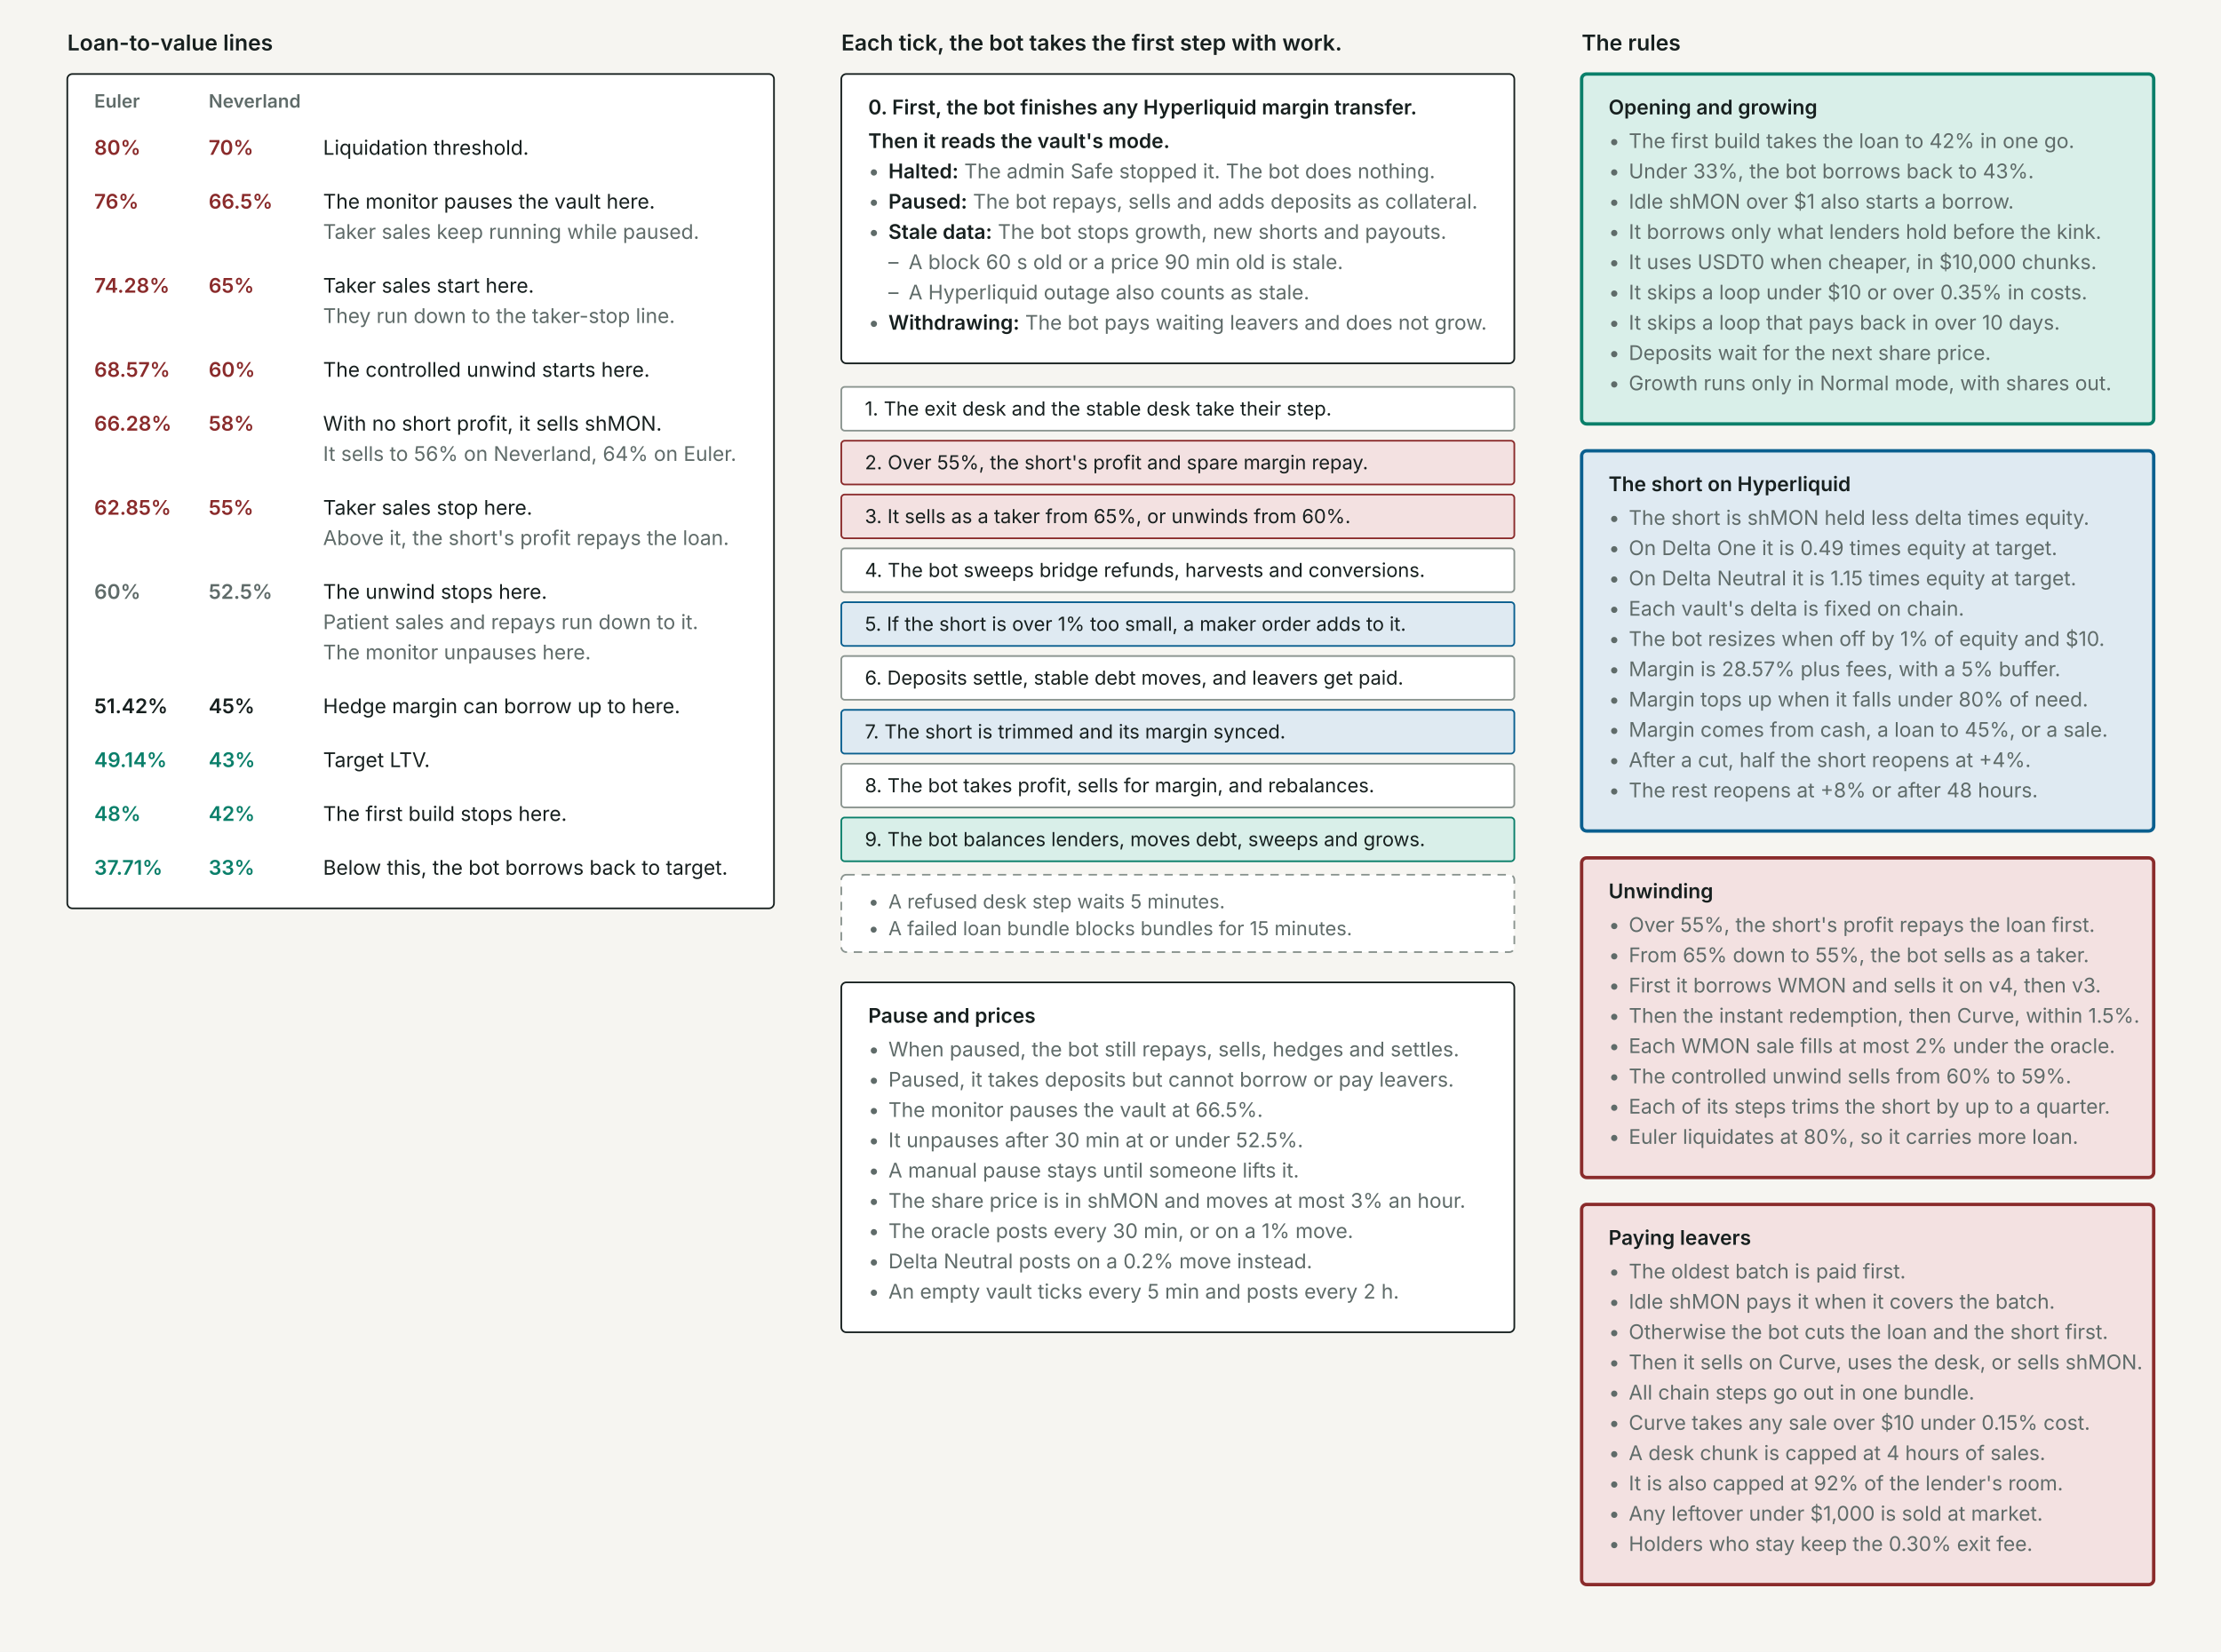
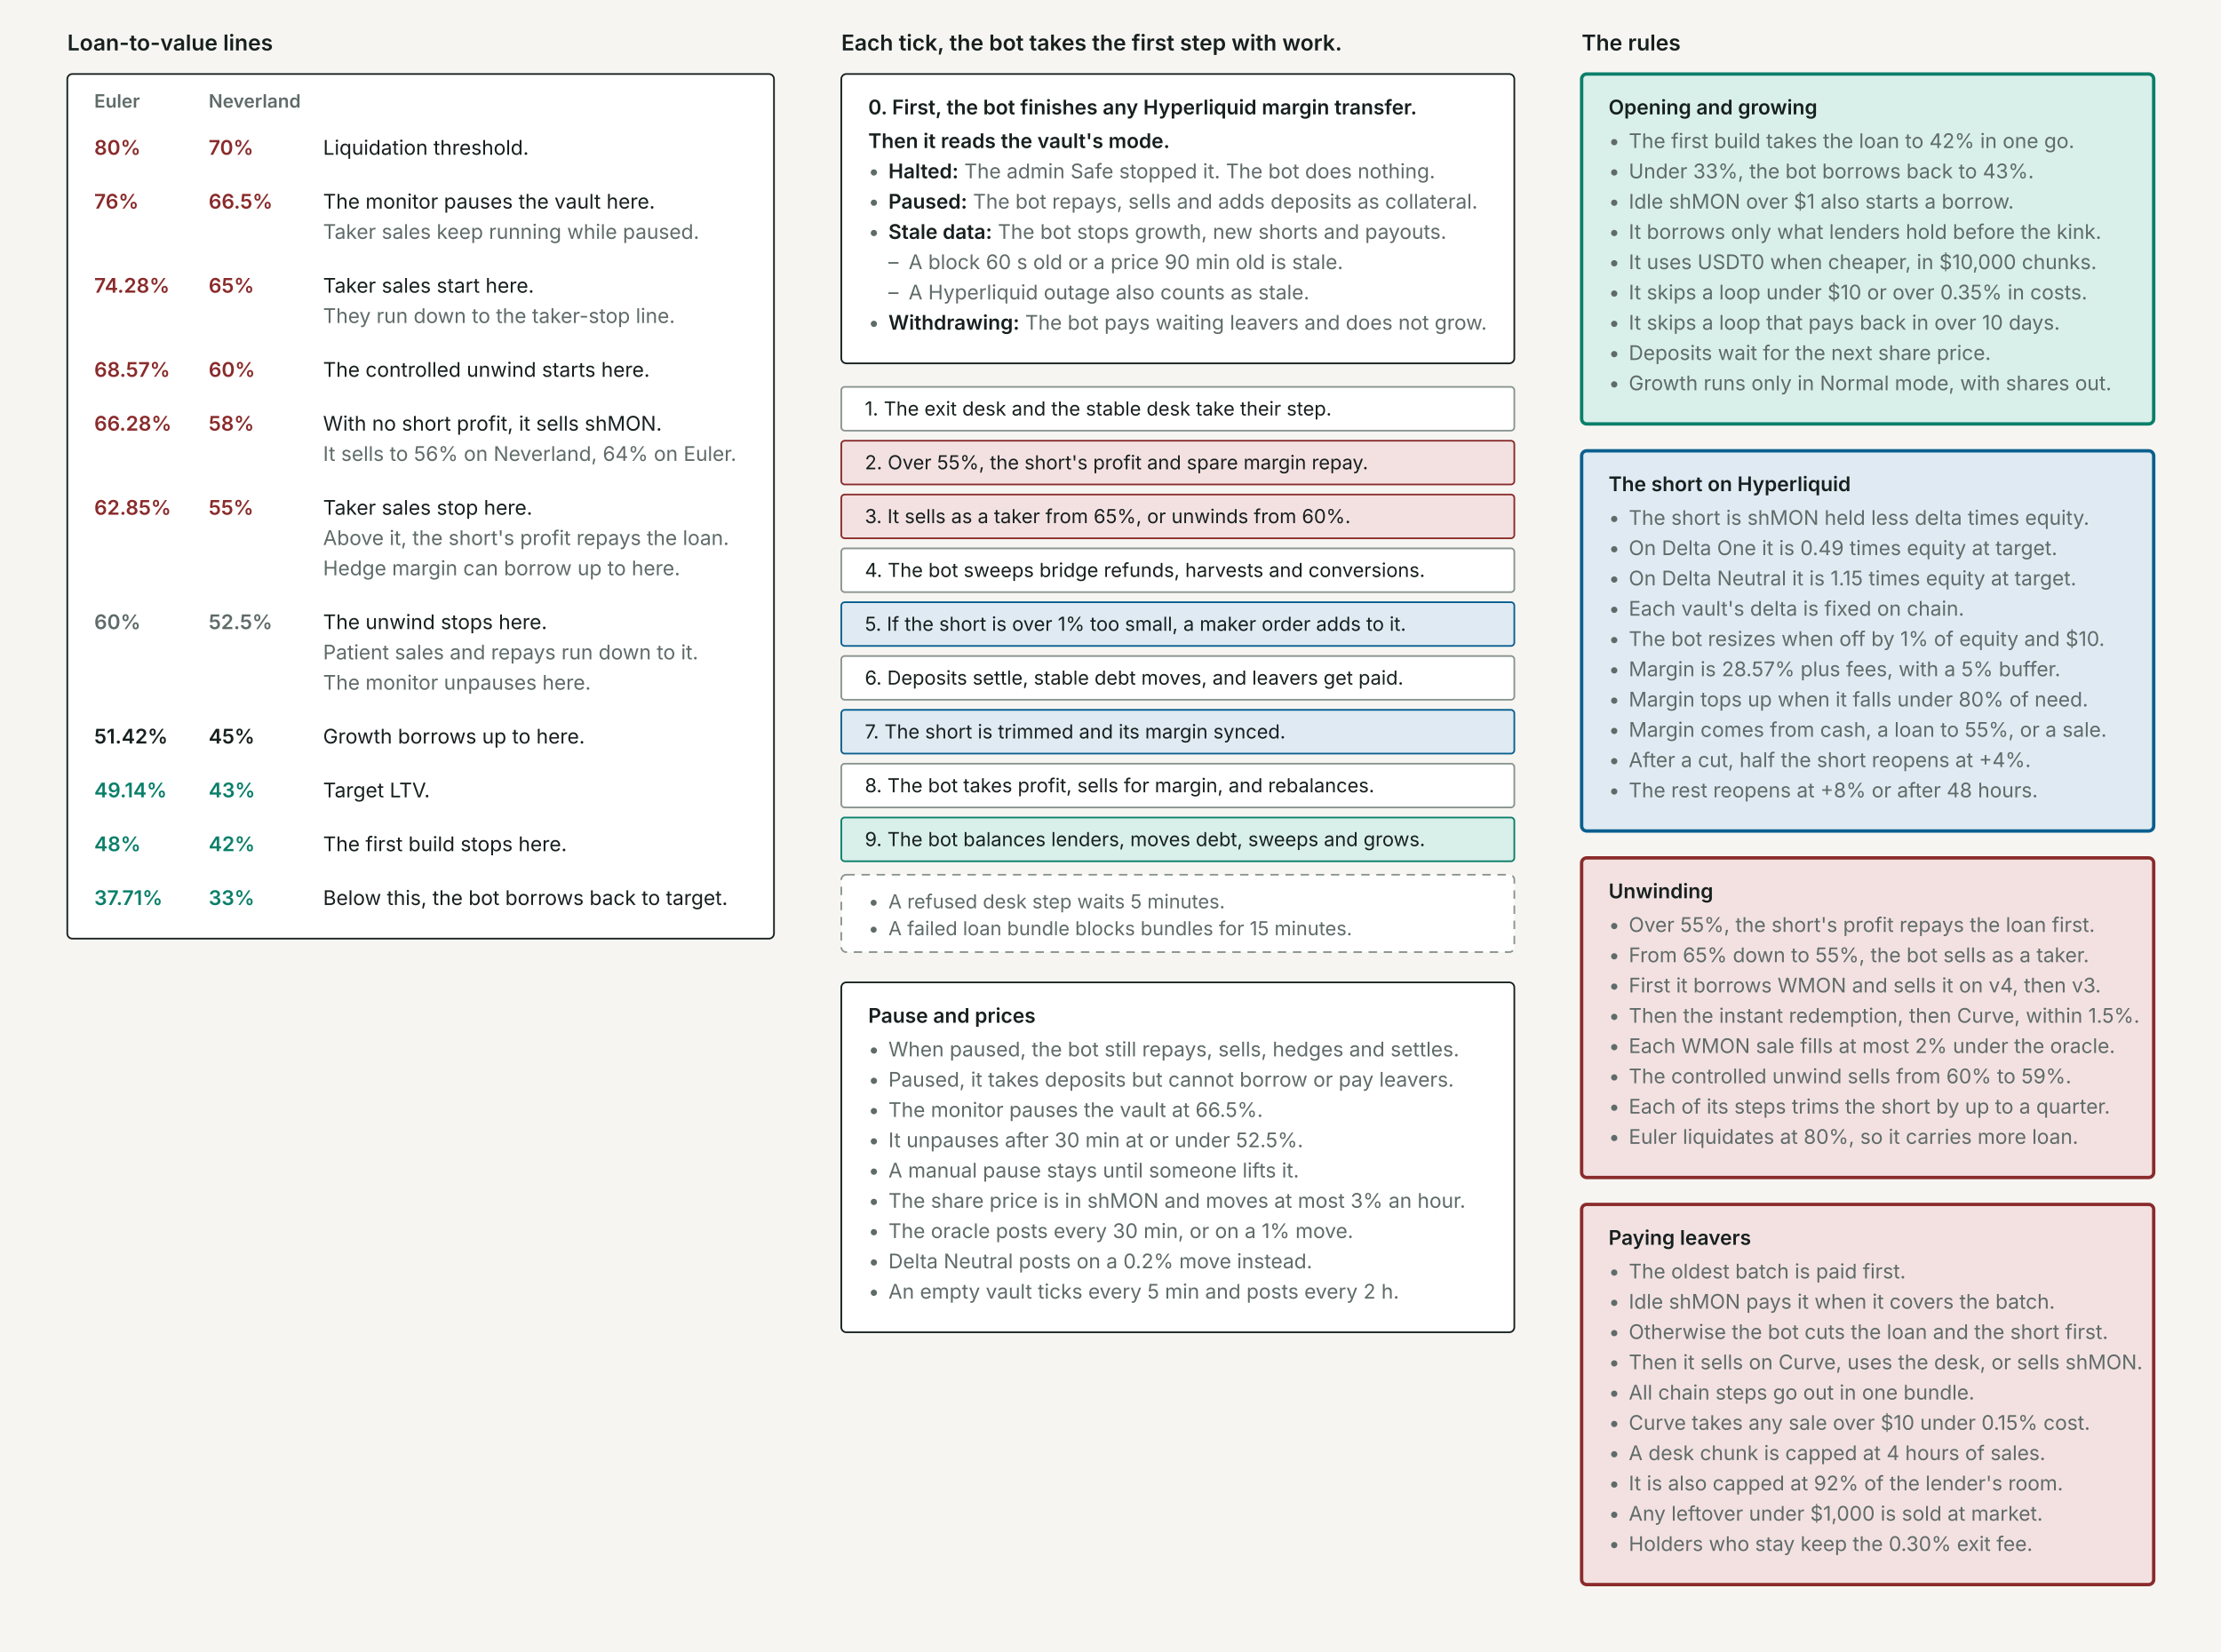
<svg xmlns="http://www.w3.org/2000/svg" width="1320" height="982" viewBox="0 0 1320 982" role="img" aria-label="The bot's loan-to-value lines, the order it tries steps each tick, and its rules for growing, the Hyperliquid short, unwinding, and paying leavers." style="color:#17201f">
  <rect x="0" y="0" width="1320" height="982" fill="#f6f5f1" />
  <g font-family="IBM Plex Sans, system-ui, -apple-system, Segoe UI, sans-serif" font-size="12" fill="#17201f">
    <text x="40" y="30" font-weight="600" font-size="13">Loan-to-value lines</text>
-     <rect x="40" y="44" width="420" height="496" rx="3" fill="#ffffff" stroke="#17201f" />
+     <rect x="40" y="44" width="420" height="514" rx="3" fill="#ffffff" stroke="#17201f" />
    <text x="56" y="64" font-weight="600" font-size="11" fill="#5f6b69">Euler</text>
    <text x="124" y="64" font-weight="600" font-size="11" fill="#5f6b69">Neverland</text>
    <text x="56" y="92" font-weight="600" fill="#8a2b2b">80%</text>
    <text x="124" y="92" font-weight="600" fill="#8a2b2b">70%</text>
    <text x="192" y="92">Liquidation threshold.</text>
    <text x="56" y="124" font-weight="600" fill="#8a2b2b">76%</text>
    <text x="124" y="124" font-weight="600" fill="#8a2b2b">66.5%</text>
    <text x="192" y="124">The monitor pauses the vault here.</text>
    <text x="192" y="142" fill="#5f6b69">Taker sales keep running while paused.</text>
    <text x="56" y="174" font-weight="600" fill="#8a2b2b">74.28%</text>
    <text x="124" y="174" font-weight="600" fill="#8a2b2b">65%</text>
    <text x="192" y="174">Taker sales start here.</text>
    <text x="192" y="192" fill="#5f6b69">They run down to the taker-stop line.</text>
    <text x="56" y="224" font-weight="600" fill="#8a2b2b">68.57%</text>
    <text x="124" y="224" font-weight="600" fill="#8a2b2b">60%</text>
    <text x="192" y="224">The controlled unwind starts here.</text>
    <text x="56" y="256" font-weight="600" fill="#8a2b2b">66.28%</text>
    <text x="124" y="256" font-weight="600" fill="#8a2b2b">58%</text>
    <text x="192" y="256">With no short profit, it sells shMON.</text>
    <text x="192" y="274" fill="#5f6b69">It sells to 56% on Neverland, 64% on Euler.</text>
    <text x="56" y="306" font-weight="600" fill="#8a2b2b">62.85%</text>
    <text x="124" y="306" font-weight="600" fill="#8a2b2b">55%</text>
    <text x="192" y="306">Taker sales stop here.</text>
    <text x="192" y="324" fill="#5f6b69">Above it, the short's profit repays the loan.</text>
-     <text x="56" y="356" font-weight="600" fill="#5f6b69">60%</text>
-     <text x="124" y="356" font-weight="600" fill="#5f6b69">52.5%</text>
-     <text x="192" y="356">The unwind stops here.</text>
-     <text x="192" y="374" fill="#5f6b69">Patient sales and repays run down to it.</text>
-     <text x="192" y="392" fill="#5f6b69">The monitor unpauses here.</text>
-     <text x="56" y="424" font-weight="600" fill="#17201f">51.42%</text>
-     <text x="124" y="424" font-weight="600" fill="#17201f">45%</text>
-     <text x="192" y="424">Hedge margin can borrow up to here.</text>
-     <text x="56" y="456" font-weight="600" fill="#0a7f6a">49.14%</text>
-     <text x="124" y="456" font-weight="600" fill="#0a7f6a">43%</text>
-     <text x="192" y="456">Target LTV.</text>
-     <text x="56" y="488" font-weight="600" fill="#0a7f6a">48%</text>
-     <text x="124" y="488" font-weight="600" fill="#0a7f6a">42%</text>
-     <text x="192" y="488">The first build stops here.</text>
-     <text x="56" y="520" font-weight="600" fill="#0a7f6a">37.71%</text>
-     <text x="124" y="520" font-weight="600" fill="#0a7f6a">33%</text>
-     <text x="192" y="520">Below this, the bot borrows back to target.</text>
+     <text x="192" y="342" fill="#5f6b69">Hedge margin can borrow up to here.</text>
+     <text x="56" y="374" font-weight="600" fill="#5f6b69">60%</text>
+     <text x="124" y="374" font-weight="600" fill="#5f6b69">52.5%</text>
+     <text x="192" y="374">The unwind stops here.</text>
+     <text x="192" y="392" fill="#5f6b69">Patient sales and repays run down to it.</text>
+     <text x="192" y="410" fill="#5f6b69">The monitor unpauses here.</text>
+     <text x="56" y="442" font-weight="600" fill="#17201f">51.42%</text>
+     <text x="124" y="442" font-weight="600" fill="#17201f">45%</text>
+     <text x="192" y="442">Growth borrows up to here.</text>
+     <text x="56" y="474" font-weight="600" fill="#0a7f6a">49.14%</text>
+     <text x="124" y="474" font-weight="600" fill="#0a7f6a">43%</text>
+     <text x="192" y="474">Target LTV.</text>
+     <text x="56" y="506" font-weight="600" fill="#0a7f6a">48%</text>
+     <text x="124" y="506" font-weight="600" fill="#0a7f6a">42%</text>
+     <text x="192" y="506">The first build stops here.</text>
+     <text x="56" y="538" font-weight="600" fill="#0a7f6a">37.71%</text>
+     <text x="124" y="538" font-weight="600" fill="#0a7f6a">33%</text>
+     <text x="192" y="538">Below this, the bot borrows back to target.</text>
    <g transform="translate(80,0)">
      <text x="420" y="30" font-weight="600" font-size="13">Each tick, the bot takes the first step with work.</text>
      <rect x="420" y="44" width="400" height="172" rx="3" fill="#ffffff" stroke="#17201f" />
      <text x="436" y="68" font-weight="600">0. First, the bot finishes any Hyperliquid margin transfer.</text>
      <text x="436" y="88" font-weight="600">Then it reads the vault's mode.</text>
      <text x="436" y="106" fill="#5f6b69">•</text>
      <text x="448" y="106" fill="#5f6b69">
        <tspan font-weight="600" fill="#17201f">Halted:</tspan> The admin Safe stopped it. The bot does nothing.</text>
      <text x="436" y="124" fill="#5f6b69">•</text>
      <text x="448" y="124" fill="#5f6b69">
        <tspan font-weight="600" fill="#17201f">Paused:</tspan> The bot repays, sells and adds deposits as collateral.</text>
      <text x="436" y="142" fill="#5f6b69">•</text>
      <text x="448" y="142" fill="#5f6b69">
        <tspan font-weight="600" fill="#17201f">Stale data:</tspan> The bot stops growth, new shorts and payouts.</text>
      <text x="448" y="160" fill="#5f6b69">–</text>
      <text x="460" y="160" fill="#5f6b69">A block 60 s old or a price 90 min old is stale.</text>
      <text x="448" y="178" fill="#5f6b69">–</text>
      <text x="460" y="178" fill="#5f6b69">A Hyperliquid outage also counts as stale.</text>
      <text x="436" y="196" fill="#5f6b69">•</text>
      <text x="448" y="196" fill="#5f6b69">
        <tspan font-weight="600" fill="#17201f">Withdrawing:</tspan> The bot pays waiting leavers and does not grow.</text>
      <g font-size="11.5">
        <rect x="420" y="230" width="400" height="26" rx="2" fill="#ffffff" stroke="#8a948f" />
        <text x="434" y="247">1. The exit desk and the stable desk take their step.</text>
        <rect x="420" y="262" width="400" height="26" rx="2" fill="#f3e1e1" stroke="#8a2b2b" />
        <text x="434" y="279">2. Over 55%, the short's profit and spare margin repay.</text>
        <rect x="420" y="294" width="400" height="26" rx="2" fill="#f3e1e1" stroke="#8a2b2b" />
        <text x="434" y="311">3. It sells as a taker from 65%, or unwinds from 60%.</text>
        <rect x="420" y="326" width="400" height="26" rx="2" fill="#ffffff" stroke="#8a948f" />
        <text x="434" y="343">4. The bot sweeps bridge refunds, harvests and conversions.</text>
        <rect x="420" y="358" width="400" height="26" rx="2" fill="#dfeaf2" stroke="#0a5f8f" />
        <text x="434" y="375">5. If the short is over 1% too small, a maker order adds to it.</text>
        <rect x="420" y="390" width="400" height="26" rx="2" fill="#ffffff" stroke="#8a948f" />
        <text x="434" y="407">6. Deposits settle, stable debt moves, and leavers get paid.</text>
        <rect x="420" y="422" width="400" height="26" rx="2" fill="#dfeaf2" stroke="#0a5f8f" />
        <text x="434" y="439">7. The short is trimmed and its margin synced.</text>
        <rect x="420" y="454" width="400" height="26" rx="2" fill="#ffffff" stroke="#8a948f" />
        <text x="434" y="471">8. The bot takes profit, sells for margin, and rebalances.</text>
        <rect x="420" y="486" width="400" height="26" rx="2" fill="#d9efe9" stroke="#0a7f6a" />
        <text x="434" y="503">9. The bot balances lenders, moves debt, sweeps and grows.</text>
      </g>
      <rect x="420" y="520" width="400" height="46" rx="3" fill="#ffffff" stroke="#8a948f" stroke-dasharray="5 4" />
      <text x="436" y="540" fill="#5f6b69" font-size="11.5">•</text>
      <text x="448" y="540" fill="#5f6b69" font-size="11.5">A refused desk step waits 5 minutes.</text>
      <text x="436" y="556" fill="#5f6b69" font-size="11.5">•</text>
      <text x="448" y="556" fill="#5f6b69" font-size="11.5">A failed loan bundle blocks bundles for 15 minutes.</text>
      <rect x="420" y="584" width="400" height="208" rx="3" fill="#ffffff" stroke="#17201f" />
      <text x="436" y="608" font-weight="600">Pause and prices</text>
      <text x="436" y="628" fill="#5f6b69">•</text>
      <text x="448" y="628" fill="#5f6b69">When paused, the bot still repays, sells, hedges and settles.</text>
      <text x="436" y="646" fill="#5f6b69">•</text>
      <text x="448" y="646" fill="#5f6b69">Paused, it takes deposits but cannot borrow or pay leavers.</text>
      <text x="436" y="664" fill="#5f6b69">•</text>
      <text x="448" y="664" fill="#5f6b69">The monitor pauses the vault at 66.5%.</text>
      <text x="436" y="682" fill="#5f6b69">•</text>
      <text x="448" y="682" fill="#5f6b69">It unpauses after 30 min at or under 52.5%.</text>
      <text x="436" y="700" fill="#5f6b69">•</text>
      <text x="448" y="700" fill="#5f6b69">A manual pause stays until someone lifts it.</text>
      <text x="436" y="718" fill="#5f6b69">•</text>
      <text x="448" y="718" fill="#5f6b69">The share price is in shMON and moves at most 3% an hour.</text>
      <text x="436" y="736" fill="#5f6b69">•</text>
      <text x="448" y="736" fill="#5f6b69">The oracle posts every 30 min, or on a 1% move.</text>
      <text x="436" y="754" fill="#5f6b69">•</text>
      <text x="448" y="754" fill="#5f6b69">Delta Neutral posts on a 0.2% move instead.</text>
      <text x="436" y="772" fill="#5f6b69">•</text>
      <text x="448" y="772" fill="#5f6b69">An empty vault ticks every 5 min and posts every 2 h.</text>
      <text x="860" y="30" font-weight="600" font-size="13">The rules</text>
      <rect x="860" y="44" width="340" height="208" rx="3" fill="#d9efe9" stroke="#0a7f6a" stroke-width="2" />
      <text x="876" y="68" font-weight="600">Opening and growing</text>
      <text x="876" y="88" fill="#5f6b69">•</text>
      <text x="888" y="88" fill="#5f6b69">The first build takes the loan to 42% in one go.</text>
      <text x="876" y="106" fill="#5f6b69">•</text>
      <text x="888" y="106" fill="#5f6b69">Under 33%, the bot borrows back to 43%.</text>
      <text x="876" y="124" fill="#5f6b69">•</text>
      <text x="888" y="124" fill="#5f6b69">Idle shMON over $1 also starts a borrow.</text>
      <text x="876" y="142" fill="#5f6b69">•</text>
      <text x="888" y="142" fill="#5f6b69">It borrows only what lenders hold before the kink.</text>
      <text x="876" y="160" fill="#5f6b69">•</text>
      <text x="888" y="160" fill="#5f6b69">It uses USDT0 when cheaper, in $10,000 chunks.</text>
      <text x="876" y="178" fill="#5f6b69">•</text>
      <text x="888" y="178" fill="#5f6b69">It skips a loop under $10 or over 0.35% in costs.</text>
      <text x="876" y="196" fill="#5f6b69">•</text>
      <text x="888" y="196" fill="#5f6b69">It skips a loop that pays back in over 10 days.</text>
      <text x="876" y="214" fill="#5f6b69">•</text>
      <text x="888" y="214" fill="#5f6b69">Deposits wait for the next share price.</text>
      <text x="876" y="232" fill="#5f6b69">•</text>
      <text x="888" y="232" fill="#5f6b69">Growth runs only in Normal mode, with shares out.</text>
      <rect x="860" y="268" width="340" height="226" rx="3" fill="#dfeaf2" stroke="#0a5f8f" stroke-width="2" />
      <text x="876" y="292" font-weight="600">The short on Hyperliquid</text>
      <text x="876" y="312" fill="#5f6b69">•</text>
      <text x="888" y="312" fill="#5f6b69">The short is shMON held less delta times equity.</text>
      <text x="876" y="330" fill="#5f6b69">•</text>
      <text x="888" y="330" fill="#5f6b69">On Delta One it is 0.49 times equity at target.</text>
      <text x="876" y="348" fill="#5f6b69">•</text>
      <text x="888" y="348" fill="#5f6b69">On Delta Neutral it is 1.15 times equity at target.</text>
      <text x="876" y="366" fill="#5f6b69">•</text>
      <text x="888" y="366" fill="#5f6b69">Each vault's delta is fixed on chain.</text>
      <text x="876" y="384" fill="#5f6b69">•</text>
      <text x="888" y="384" fill="#5f6b69">The bot resizes when off by 1% of equity and $10.</text>
      <text x="876" y="402" fill="#5f6b69">•</text>
      <text x="888" y="402" fill="#5f6b69">Margin is 28.57% plus fees, with a 5% buffer.</text>
      <text x="876" y="420" fill="#5f6b69">•</text>
      <text x="888" y="420" fill="#5f6b69">Margin tops up when it falls under 80% of need.</text>
      <text x="876" y="438" fill="#5f6b69">•</text>
-       <text x="888" y="438" fill="#5f6b69">Margin comes from cash, a loan to 45%, or a sale.</text>
+       <text x="888" y="438" fill="#5f6b69">Margin comes from cash, a loan to 55%, or a sale.</text>
      <text x="876" y="456" fill="#5f6b69">•</text>
      <text x="888" y="456" fill="#5f6b69">After a cut, half the short reopens at +4%.</text>
      <text x="876" y="474" fill="#5f6b69">•</text>
      <text x="888" y="474" fill="#5f6b69">The rest reopens at +8% or after 48 hours.</text>
      <rect x="860" y="510" width="340" height="190" rx="3" fill="#f3e1e1" stroke="#8a2b2b" stroke-width="2" />
      <text x="876" y="534" font-weight="600">Unwinding</text>
      <text x="876" y="554" fill="#5f6b69">•</text>
      <text x="888" y="554" fill="#5f6b69">Over 55%, the short's profit repays the loan first.</text>
      <text x="876" y="572" fill="#5f6b69">•</text>
      <text x="888" y="572" fill="#5f6b69">From 65% down to 55%, the bot sells as a taker.</text>
      <text x="876" y="590" fill="#5f6b69">•</text>
      <text x="888" y="590" fill="#5f6b69">First it borrows WMON and sells it on v4, then v3.</text>
      <text x="876" y="608" fill="#5f6b69">•</text>
      <text x="888" y="608" fill="#5f6b69">Then the instant redemption, then Curve, within 1.5%.</text>
      <text x="876" y="626" fill="#5f6b69">•</text>
      <text x="888" y="626" fill="#5f6b69">Each WMON sale fills at most 2% under the oracle.</text>
      <text x="876" y="644" fill="#5f6b69">•</text>
      <text x="888" y="644" fill="#5f6b69">The controlled unwind sells from 60% to 59%.</text>
      <text x="876" y="662" fill="#5f6b69">•</text>
      <text x="888" y="662" fill="#5f6b69">Each of its steps trims the short by up to a quarter.</text>
      <text x="876" y="680" fill="#5f6b69">•</text>
      <text x="888" y="680" fill="#5f6b69">Euler liquidates at 80%, so it carries more loan.</text>
      <rect x="860" y="716" width="340" height="226" rx="3" fill="#f3e1e1" stroke="#8a2b2b" stroke-width="2" />
      <text x="876" y="740" font-weight="600">Paying leavers</text>
      <text x="876" y="760" fill="#5f6b69">•</text>
      <text x="888" y="760" fill="#5f6b69">The oldest batch is paid first.</text>
      <text x="876" y="778" fill="#5f6b69">•</text>
      <text x="888" y="778" fill="#5f6b69">Idle shMON pays it when it covers the batch.</text>
      <text x="876" y="796" fill="#5f6b69">•</text>
      <text x="888" y="796" fill="#5f6b69">Otherwise the bot cuts the loan and the short first.</text>
      <text x="876" y="814" fill="#5f6b69">•</text>
      <text x="888" y="814" fill="#5f6b69">Then it sells on Curve, uses the desk, or sells shMON.</text>
      <text x="876" y="832" fill="#5f6b69">•</text>
      <text x="888" y="832" fill="#5f6b69">All chain steps go out in one bundle.</text>
      <text x="876" y="850" fill="#5f6b69">•</text>
      <text x="888" y="850" fill="#5f6b69">Curve takes any sale over $10 under 0.15% cost.</text>
      <text x="876" y="868" fill="#5f6b69">•</text>
      <text x="888" y="868" fill="#5f6b69">A desk chunk is capped at 4 hours of sales.</text>
      <text x="876" y="886" fill="#5f6b69">•</text>
      <text x="888" y="886" fill="#5f6b69">It is also capped at 92% of the lender's room.</text>
      <text x="876" y="904" fill="#5f6b69">•</text>
      <text x="888" y="904" fill="#5f6b69">Any leftover under $1,000 is sold at market.</text>
      <text x="876" y="922" fill="#5f6b69">•</text>
      <text x="888" y="922" fill="#5f6b69">Holders who stay keep the 0.30% exit fee.</text>
    </g>
  </g>
</svg>
